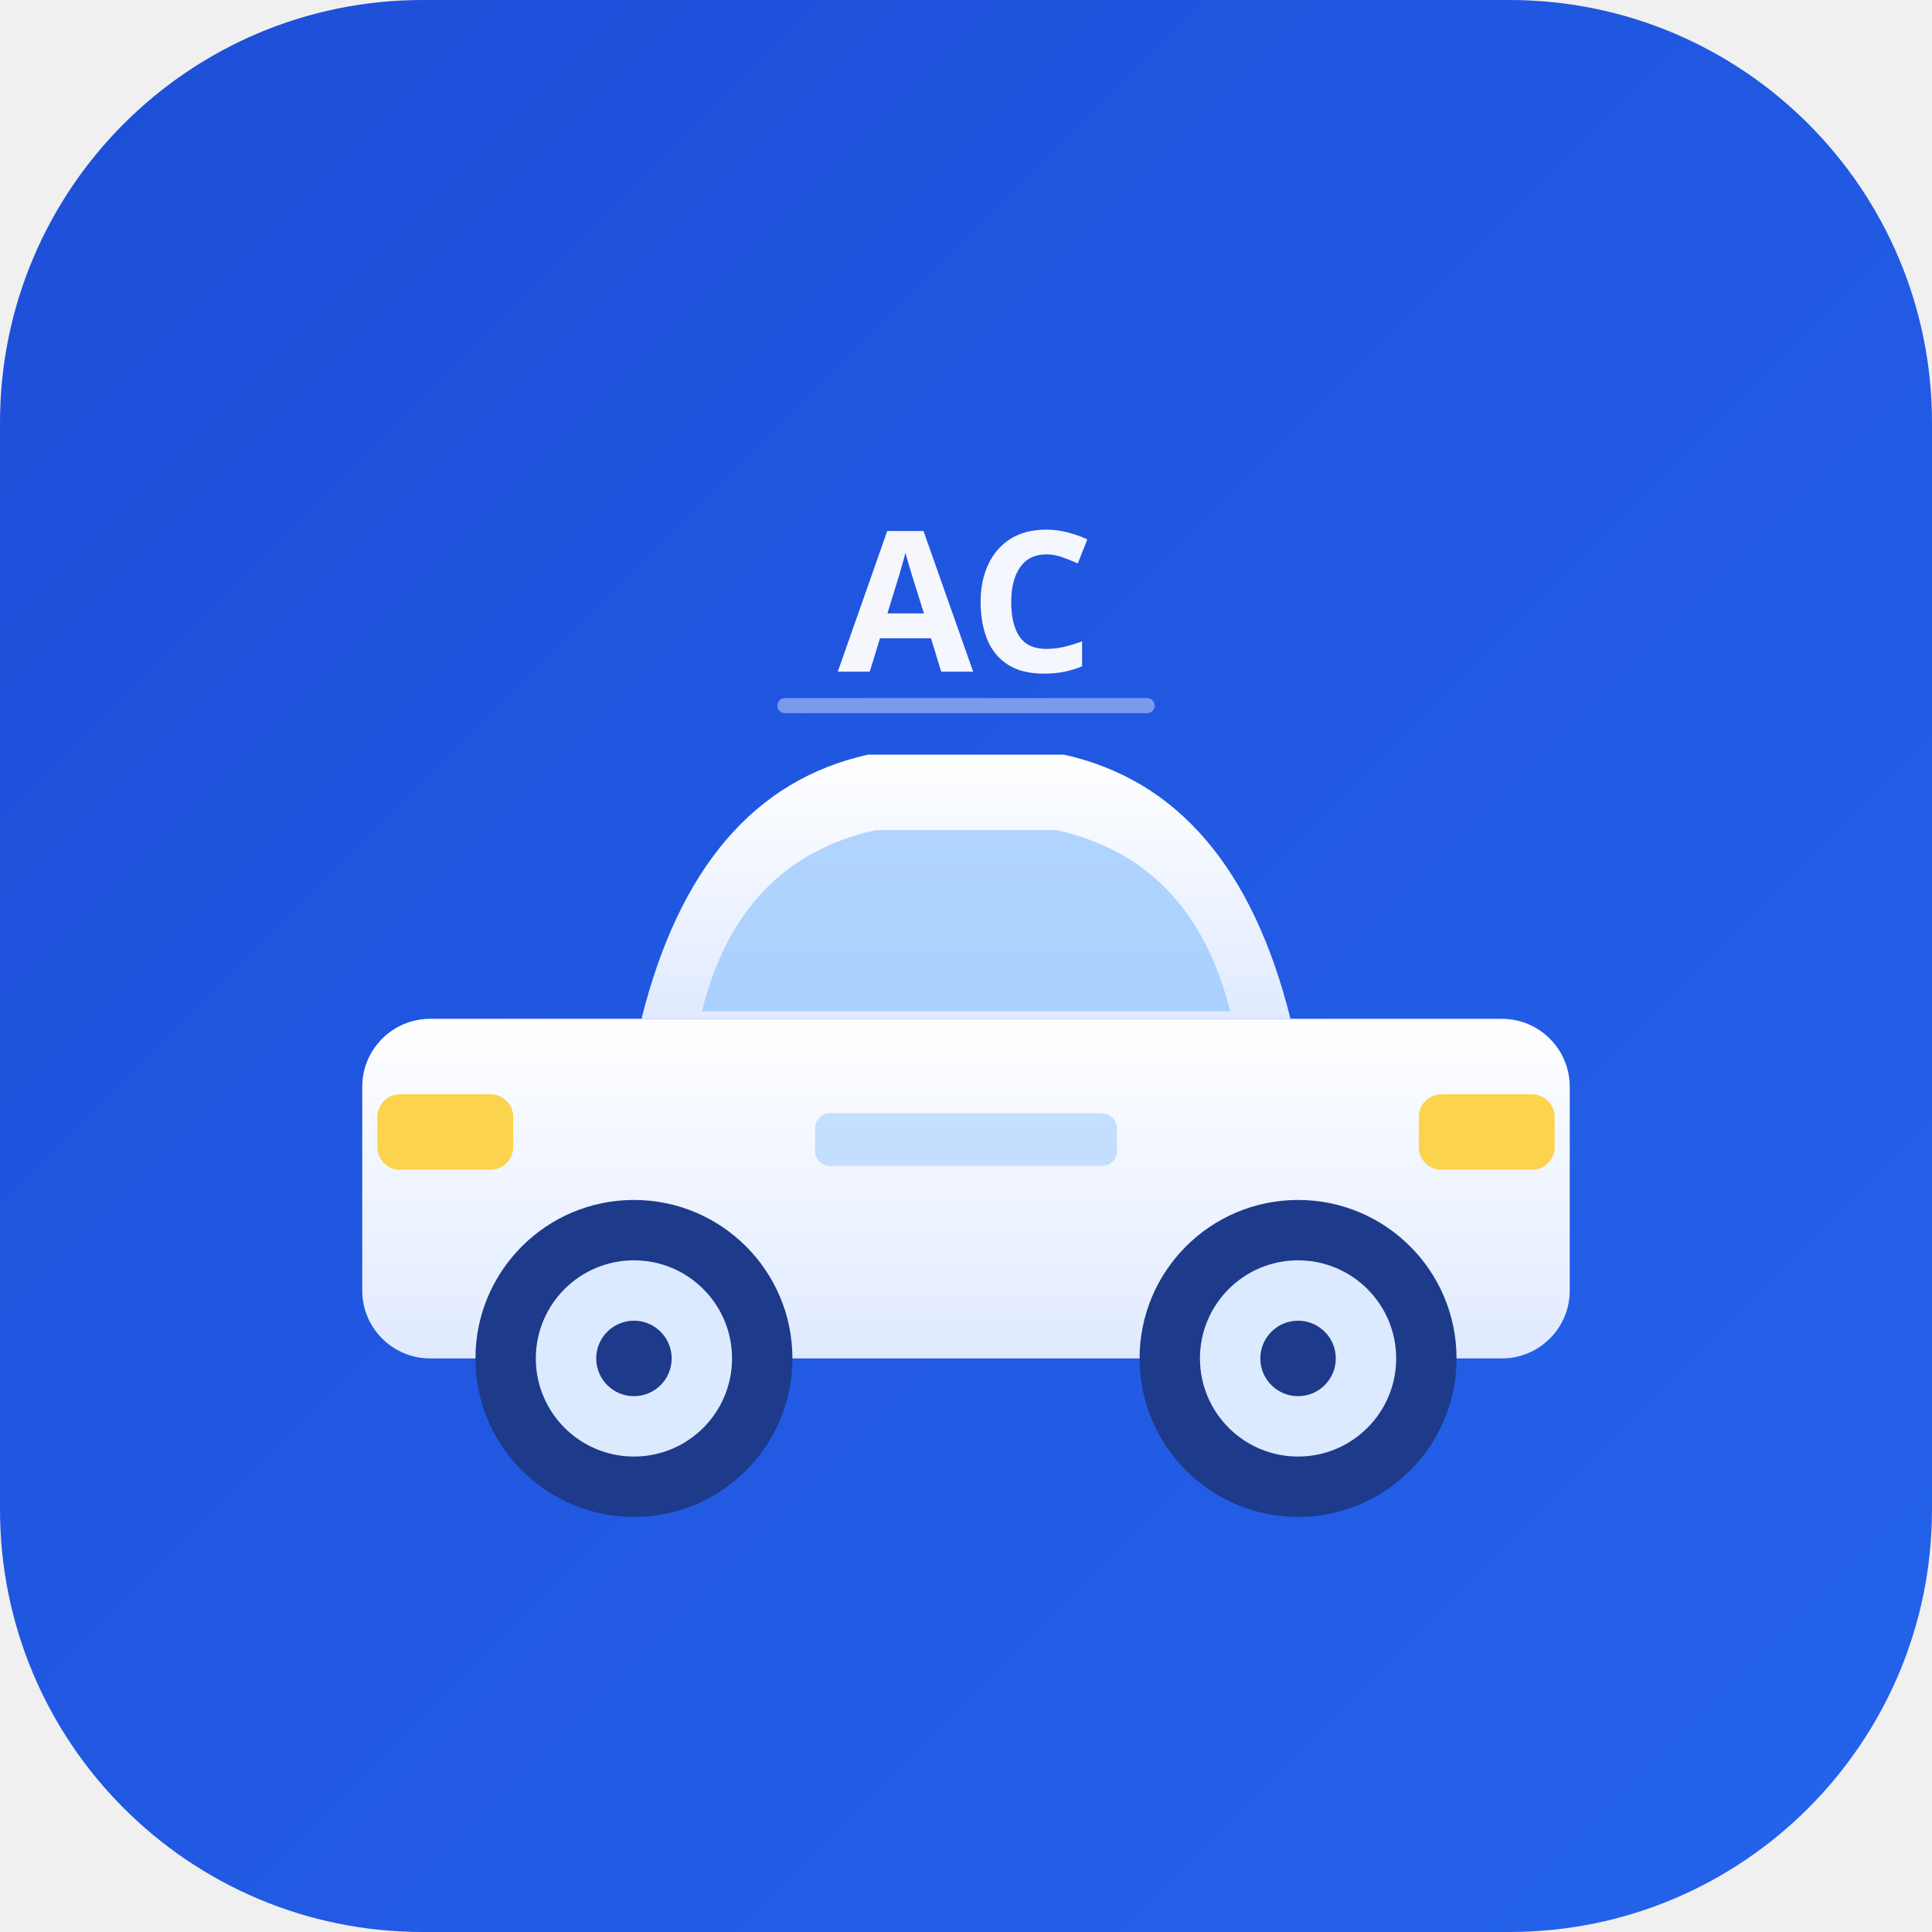
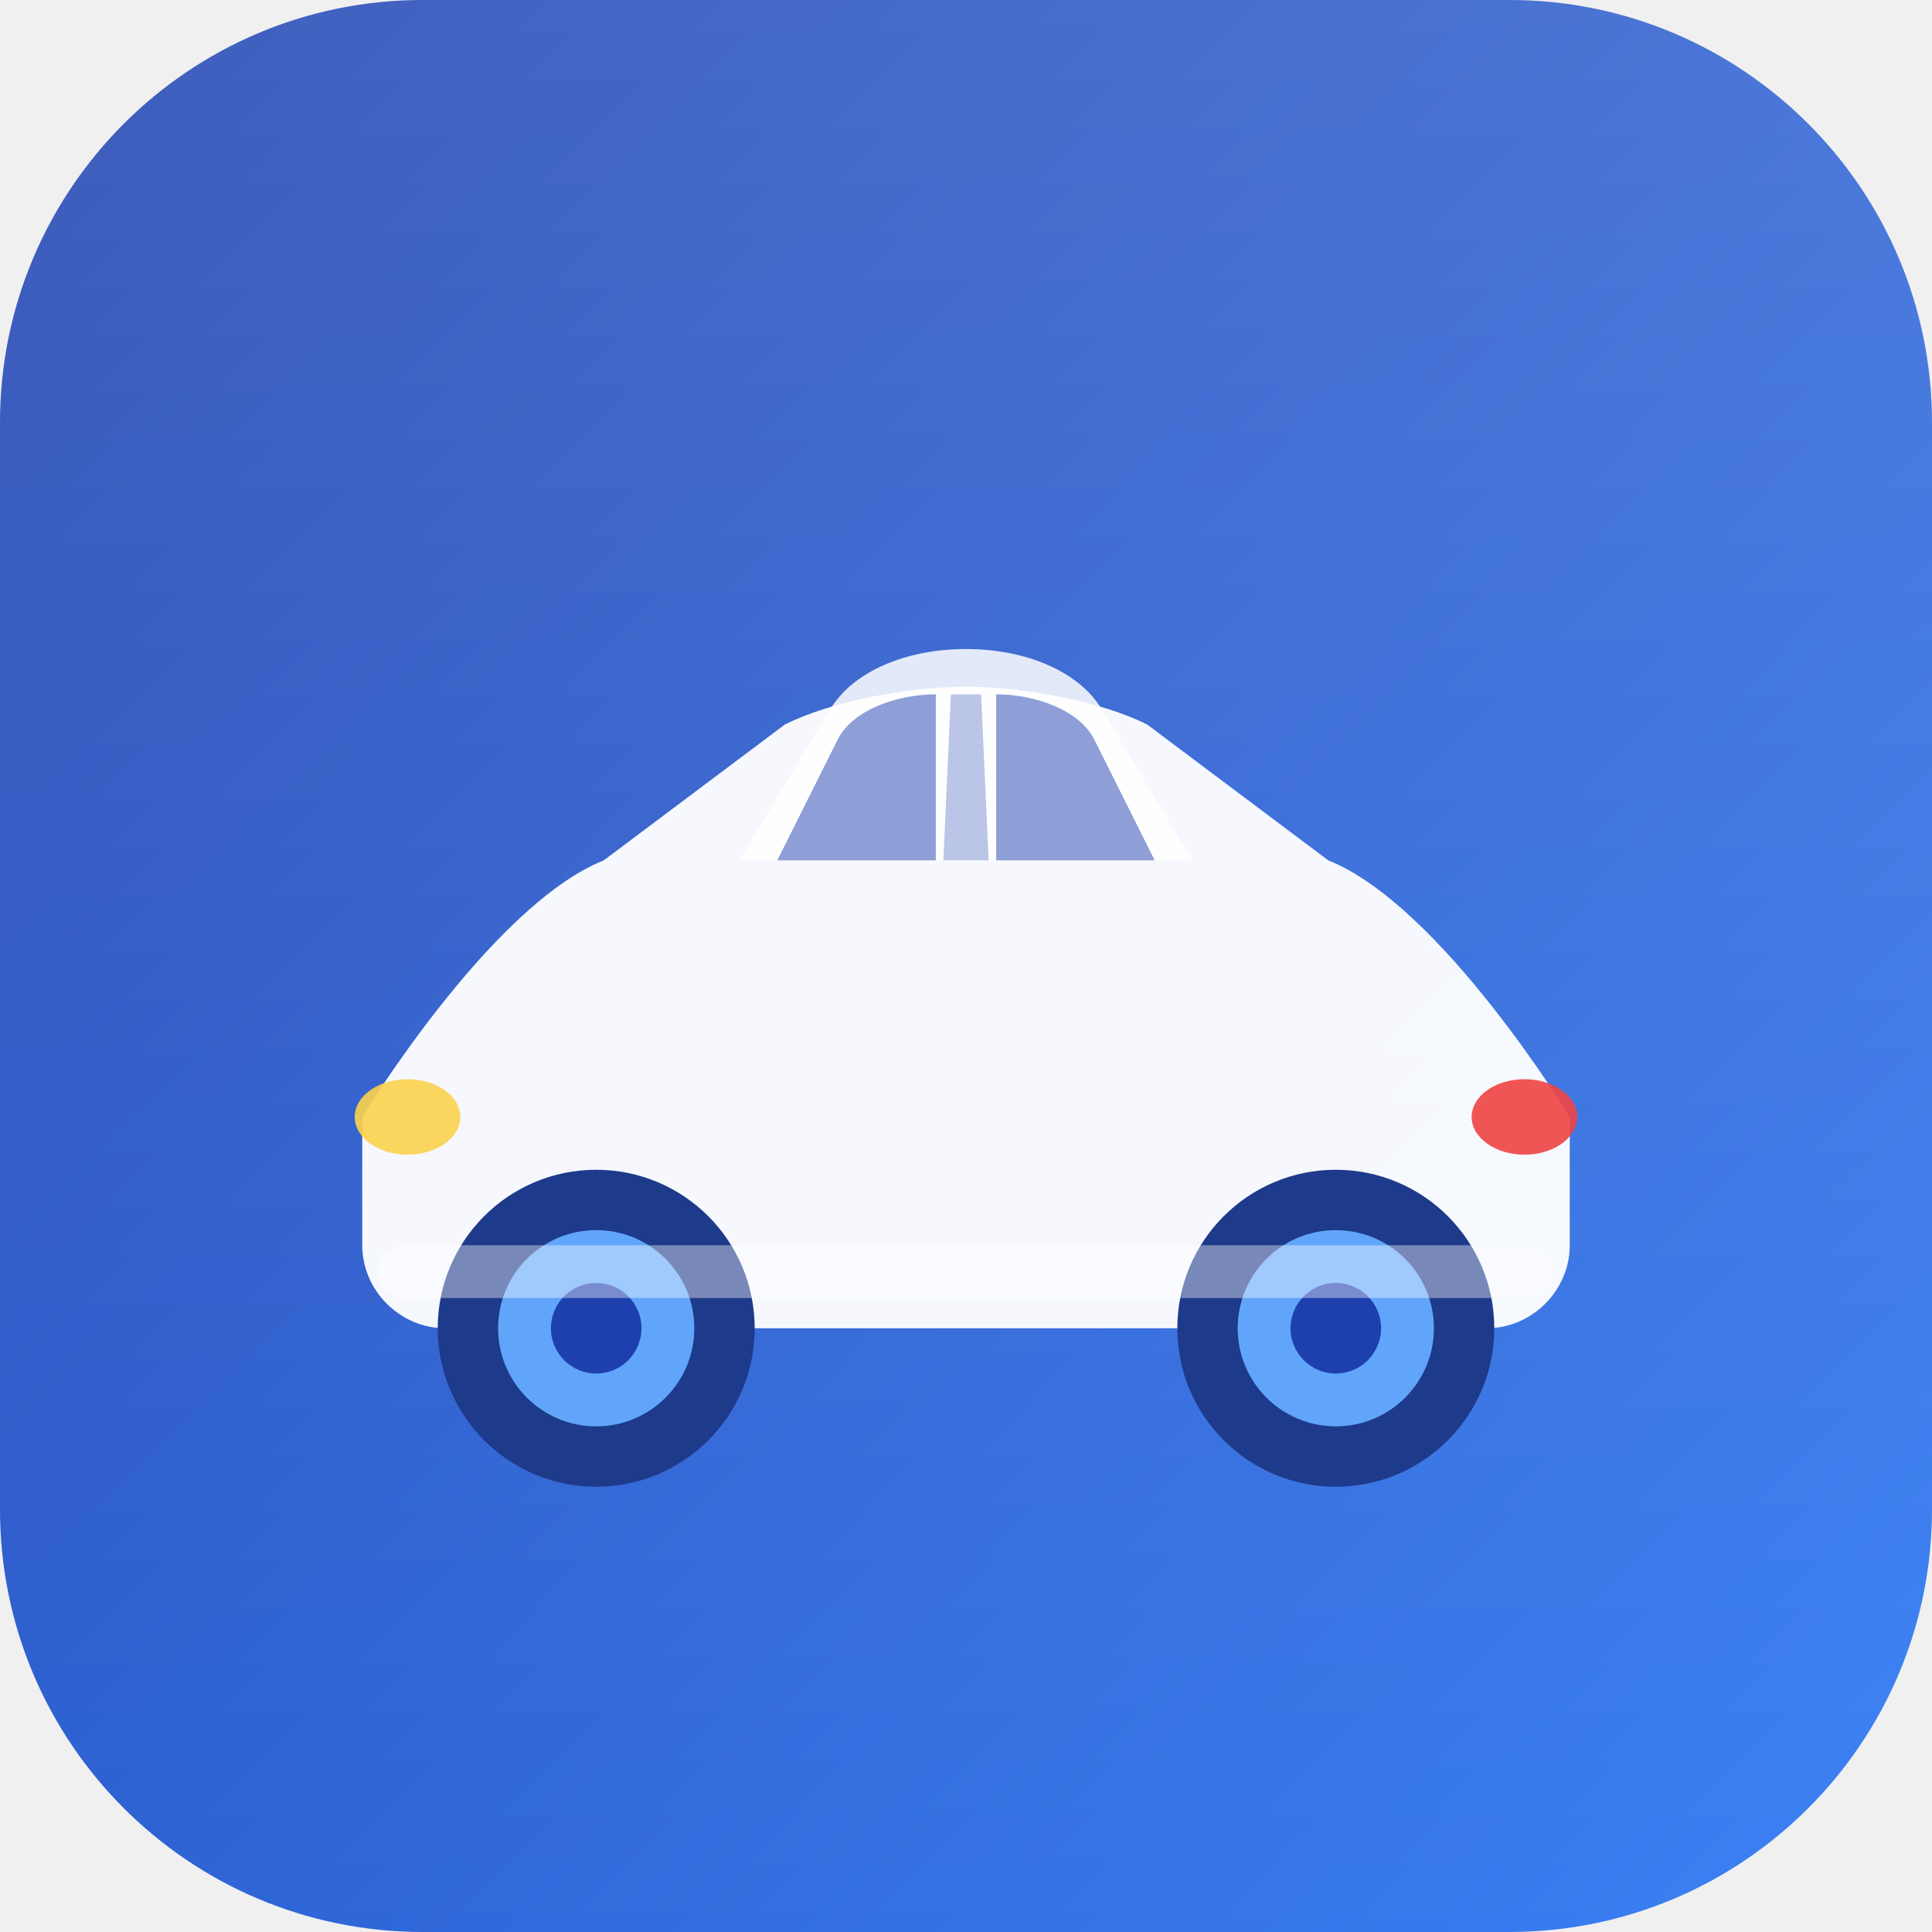
<svg xmlns="http://www.w3.org/2000/svg" viewBox="0 0 512 512">
  <defs>
    <linearGradient id="bg" x1="0%" y1="0%" x2="100%" y2="100%">
-       <stop offset="0%" style="stop-color:#1D4ED8" />
-       <stop offset="100%" style="stop-color:#2563EB" />
+       <stop offset="0%" stop-color="#1E40AF" />
+       <stop offset="100%" stop-color="#3B82F6" />
    </linearGradient>
-     <linearGradient id="car_grad" x1="0%" y1="0%" x2="0%" y2="100%">
-       <stop offset="0%" style="stop-color:#FFFFFF;stop-opacity:1" />
-       <stop offset="100%" style="stop-color:#E0EAFF;stop-opacity:1" />
+     <linearGradient id="shine" x1="0%" y1="0%" x2="0%" y2="100%">
+       <stop offset="0%" stop-color="rgba(255,255,255,0.15)" />
+       <stop offset="100%" stop-color="rgba(255,255,255,0)" />
    </linearGradient>
  </defs>
  <rect width="512" height="512" rx="112" fill="url(#bg)" />
-   <rect x="96" y="270" width="320" height="90" rx="18" fill="url(#car_grad)" />
-   <path d="M170 270 Q185 210 230 200 L282 200 Q327 210 342 270 Z" fill="url(#car_grad)" />
-   <path d="M186 268 Q196 228 232 220 L280 220 Q316 228 326 268 Z" fill="#93C5FD" opacity="0.7" />
-   <circle cx="168" cy="360" r="42" fill="#1E3A8A" />
-   <circle cx="168" cy="360" r="26" fill="#DBEAFE" />
-   <circle cx="168" cy="360" r="10" fill="#1E3A8A" />
-   <circle cx="344" cy="360" r="42" fill="#1E3A8A" />
-   <circle cx="344" cy="360" r="26" fill="#DBEAFE" />
-   <circle cx="344" cy="360" r="10" fill="#1E3A8A" />
-   <rect x="100" y="290" width="36" height="20" rx="6" fill="#FCD34D" />
-   <rect x="376" y="290" width="36" height="20" rx="6" fill="#FCD34D" />
-   <rect x="216" y="295" width="80" height="14" rx="4" fill="#93C5FD" opacity="0.5" />
-   <text x="256" y="178" font-family="Arial Black, sans-serif" font-size="52" font-weight="900" fill="white" text-anchor="middle" opacity="0.95">AC</text>
-   <rect x="206" y="185" width="100" height="4" rx="2" fill="white" opacity="0.4" />
+   <rect width="512" height="512" rx="112" fill="url(#shine)" />
+   <path d="M96 296 C96 296 130 240 160 228 L208 192 C220 186 240 182 256 182 C272 182 292 186 304 192 L352 228 C382 240 416 296 416 296 L416 330 C416 342 406 352 394 352 L118 352 C106 352 96 342 96 330 Z" fill="white" opacity="0.95" />
+   <path d="M196 228 L220 188 C226 178 240 172 256 172 C272 172 286 178 292 188 L316 228 Z" fill="white" opacity="0.85" />
+   <path d="M206 228 L222 196 C226 188 238 184 248 184 L248 228 Z" fill="#1E40AF" opacity="0.5" />
+   <path d="M306 228 L290 196 C286 188 274 184 264 184 L264 228 Z" fill="#1E40AF" opacity="0.5" />
+   <path d="M250 228 L252 184 L260 184 L262 228 Z" fill="#1E40AF" opacity="0.3" />
+   <circle cx="158" cy="352" r="42" fill="#1E3A8A" />
+   <circle cx="158" cy="352" r="26" fill="#60A5FA" />
+   <circle cx="158" cy="352" r="12" fill="#1E40AF" />
+   <circle cx="354" cy="352" r="42" fill="#1E3A8A" />
+   <circle cx="354" cy="352" r="26" fill="#60A5FA" />
+   <circle cx="354" cy="352" r="12" fill="#1E40AF" />
+   <ellipse cx="108" cy="296" rx="14" ry="10" fill="#FCD34D" opacity="0.9" />
+   <ellipse cx="404" cy="296" rx="14" ry="10" fill="#EF4444" opacity="0.9" />
+   <rect x="100" y="330" width="312" height="14" rx="7" fill="white" opacity="0.4" />
</svg>
